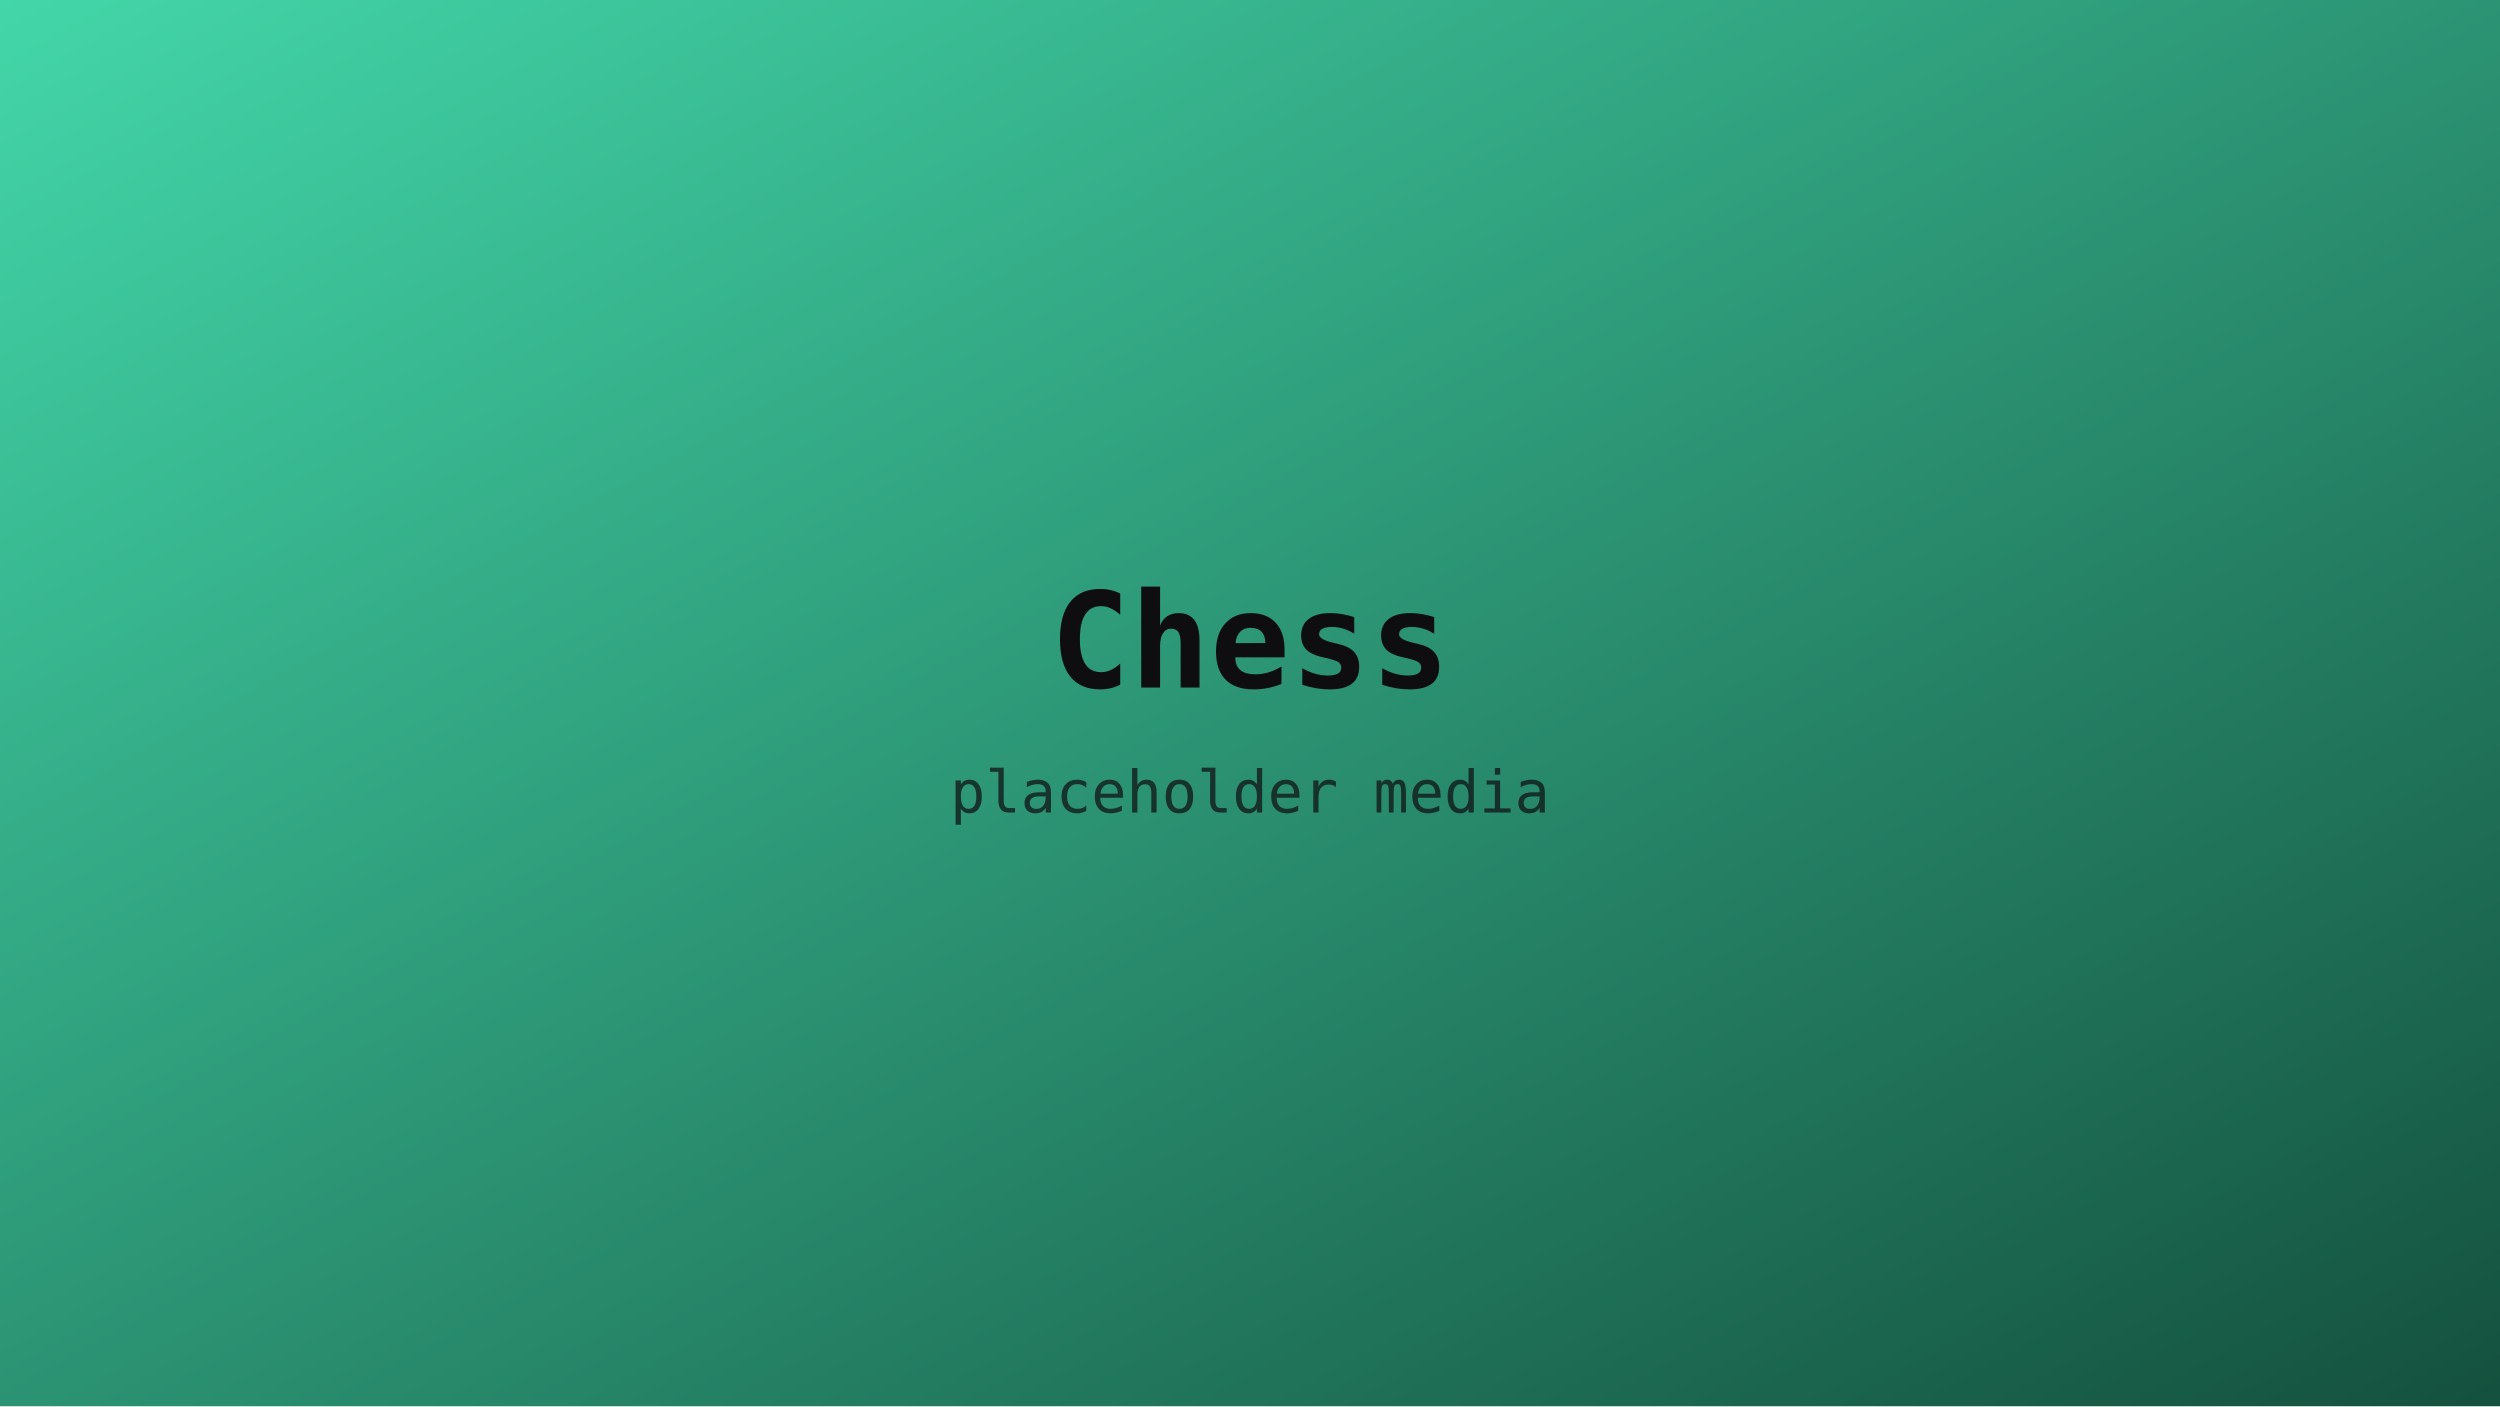
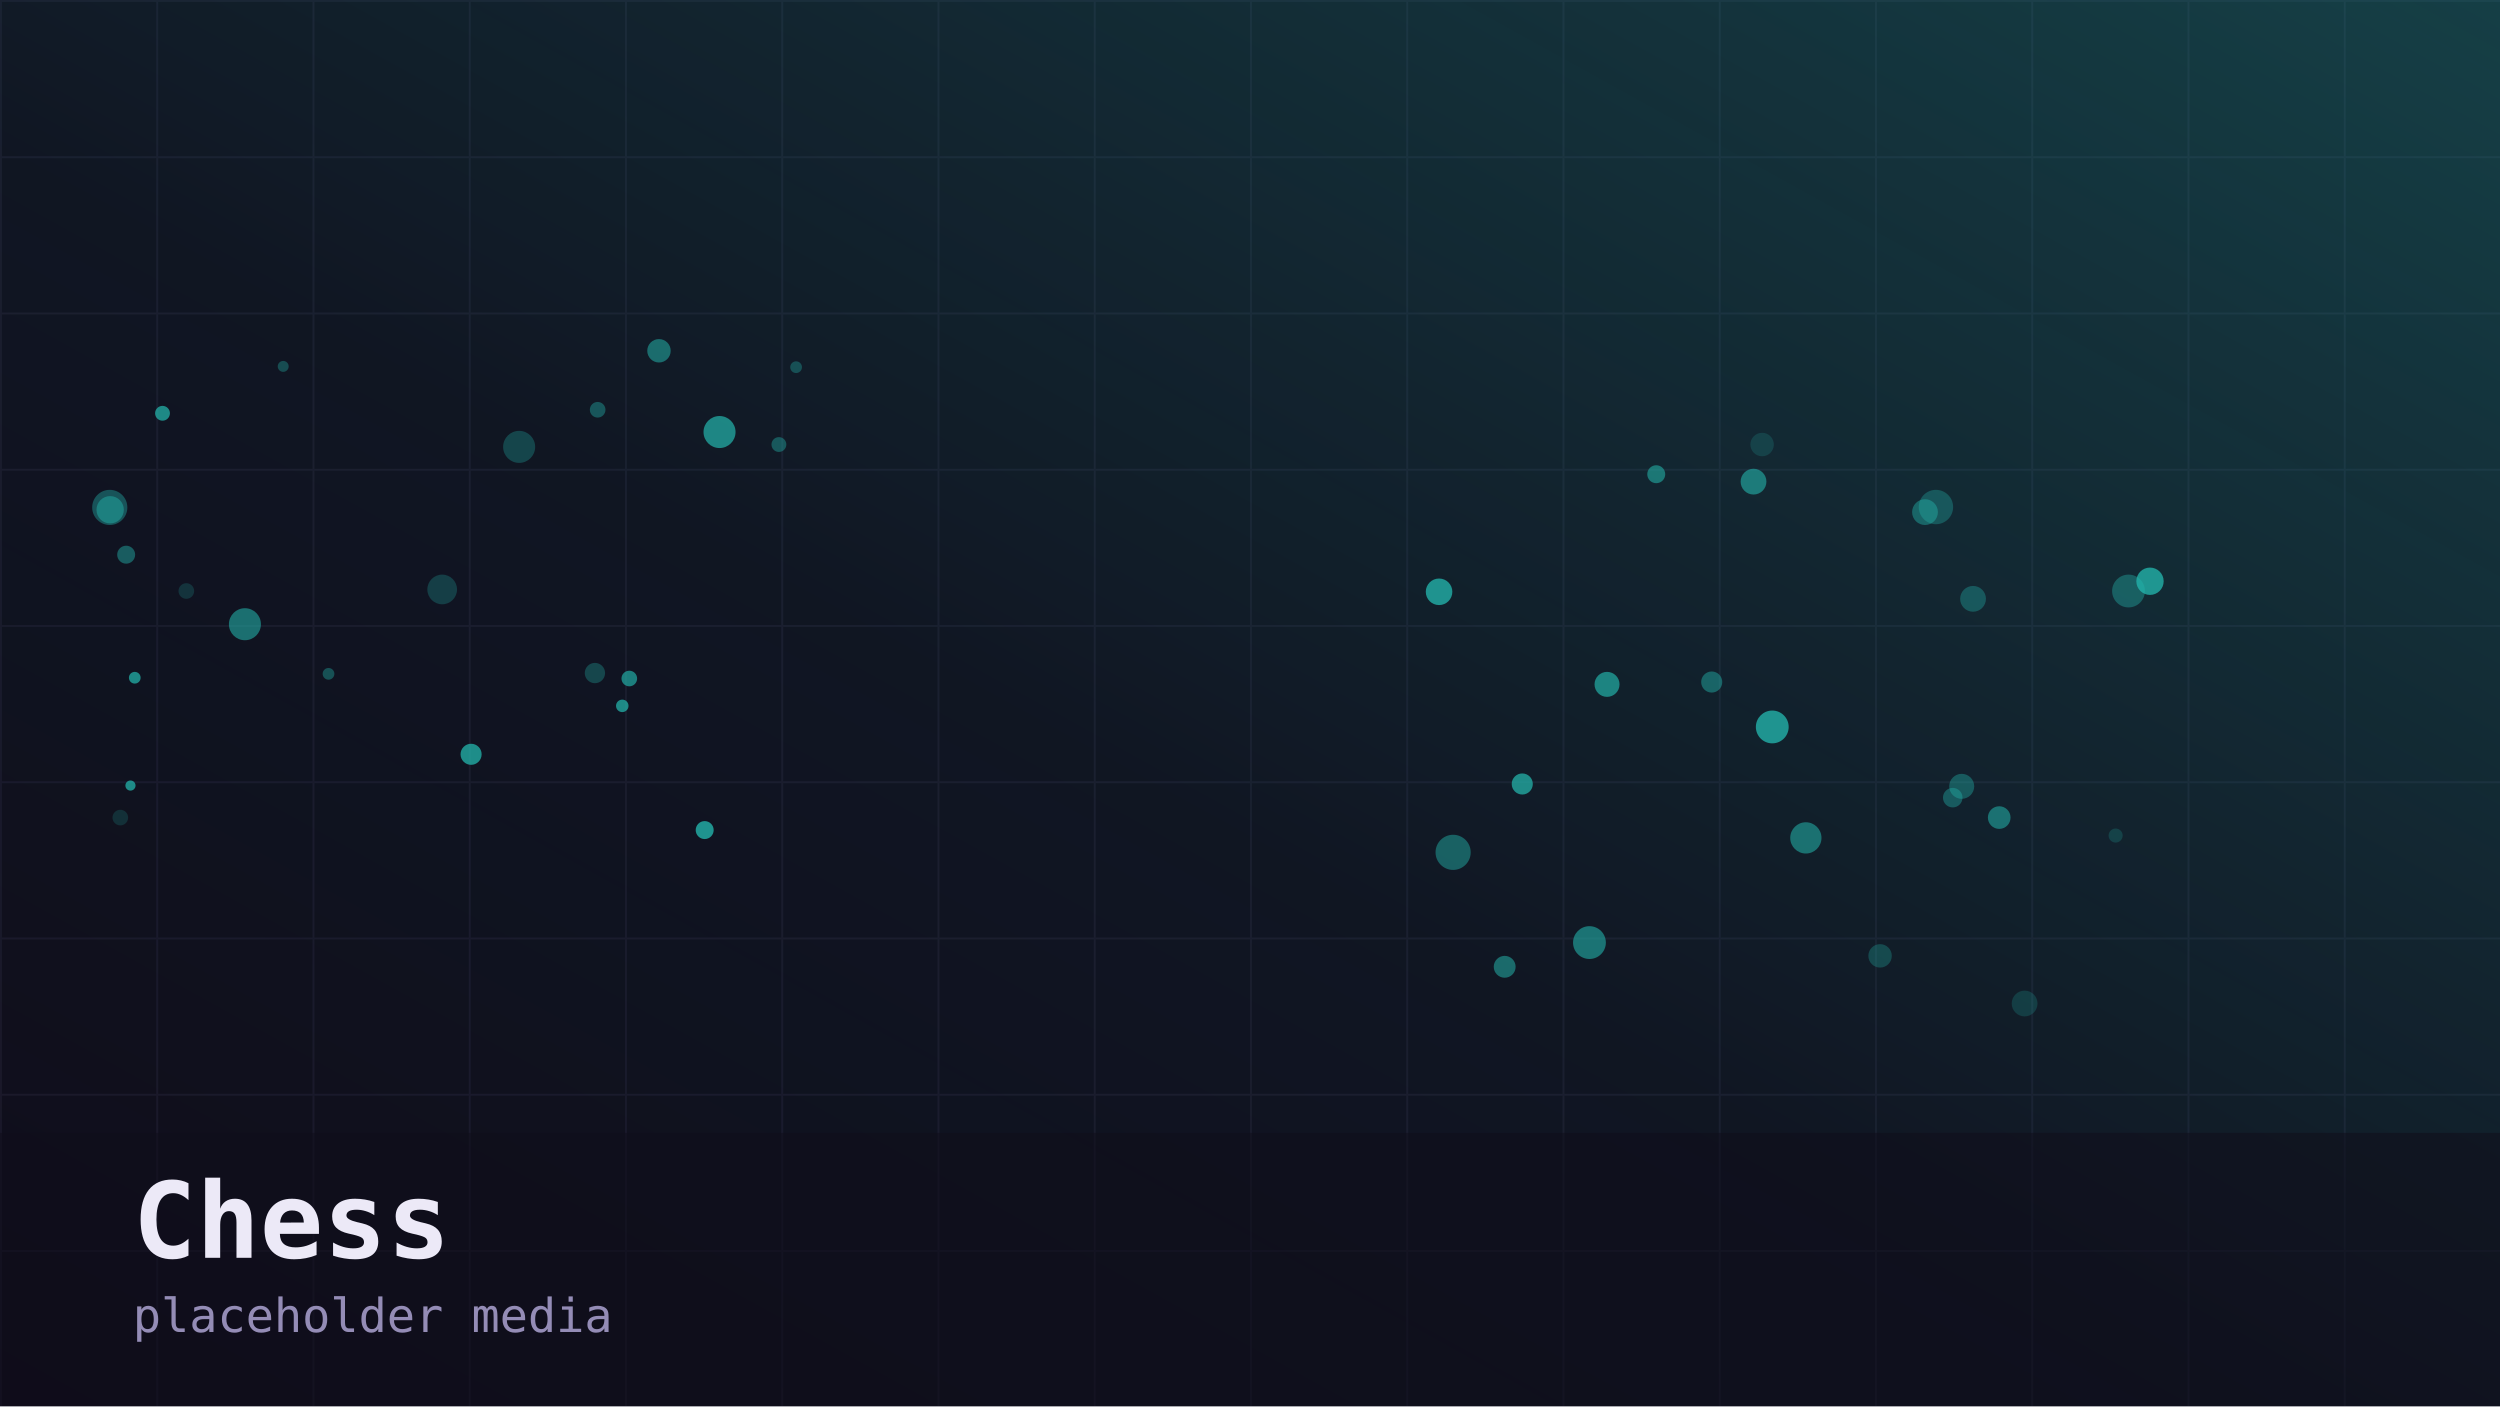
- <svg xmlns="http://www.w3.org/2000/svg" viewBox="0 0 640 360" width="640" height="360" role="img" aria-label="Chess placeholder">
+ <svg xmlns="http://www.w3.org/2000/svg" viewBox="0 0 640 360" width="640" height="360" role="img" aria-label="Chess">
  <defs>
-     <linearGradient id="g" x1="0" y1="0" x2="1" y2="1">
-       <stop offset="0" stop-color="#43d6a8" />
-       <stop offset="1" stop-color="#14513e" />
+     <linearGradient id="w" x1="1" y1="0" x2="0" y2="1">
+       <stop offset="0" stop-color="#23B5AC" stop-opacity="0.30" />
+       <stop offset="0.55" stop-color="#23B5AC" stop-opacity="0.06" />
+       <stop offset="1" stop-color="#23B5AC" stop-opacity="0" />
    </linearGradient>
+     <pattern id="g" width="40" height="40" patternUnits="userSpaceOnUse">
+       <path d="M40 0H0V40" fill="none" stroke="#A796E0" stroke-opacity="0.07" stroke-width="1" />
+     </pattern>
  </defs>
+   <rect width="640" height="360" fill="#0F0C1A" />
  <rect width="640" height="360" fill="url(#g)" />
-   <text x="320" y="176" text-anchor="middle" font-family="'Anonymous Pro', monospace" font-size="34" font-weight="700" fill="#0e0e11">Chess</text>
-   <text x="320" y="208" text-anchor="middle" font-family="'Anonymous Pro', monospace" font-size="15" fill="#0e0e11" opacity="0.72">placeholder media</text>
+   <rect width="640" height="360" fill="url(#w)" />
+   <circle cx="28.2" cy="130.5" r="3.5" fill="#23B5AC" opacity="0.46" />
+   <circle cx="451.1" cy="113.8" r="3" fill="#23B5AC" opacity="0.19" />
+   <circle cx="203.8" cy="94" r="1.5" fill="#23B5AC" opacity="0.34" />
+   <circle cx="406.9" cy="241.3" r="4.2" fill="#23B5AC" opacity="0.58" />
+   <circle cx="41.6" cy="105.8" r="1.9" fill="#23B5AC" opacity="0.73" />
+   <circle cx="438.2" cy="174.6" r="2.7" fill="#23B5AC" opacity="0.45" />
+   <circle cx="72.5" cy="93.8" r="1.4" fill="#23B5AC" opacity="0.34" />
+   <circle cx="389.7" cy="200.7" r="2.7" fill="#23B5AC" opacity="0.73" />
+   <circle cx="30.8" cy="209.3" r="2" fill="#23B5AC" opacity="0.18" />
+   <circle cx="385.2" cy="247.5" r="2.8" fill="#23B5AC" opacity="0.53" />
+   <circle cx="152.3" cy="172.3" r="2.6" fill="#23B5AC" opacity="0.31" />
+   <circle cx="505.1" cy="153.3" r="3.3" fill="#23B5AC" opacity="0.35" />
+   <circle cx="184.2" cy="110.6" r="4.1" fill="#23B5AC" opacity="0.7" />
+   <circle cx="462.3" cy="214.5" r="4" fill="#23B5AC" opacity="0.55" />
+   <circle cx="199.4" cy="113.8" r="1.9" fill="#23B5AC" opacity="0.4" />
+   <circle cx="544.9" cy="151.3" r="4.2" fill="#23B5AC" opacity="0.39" />
+   <circle cx="153" cy="104.9" r="2" fill="#23B5AC" opacity="0.4" />
+   <circle cx="481.3" cy="244.7" r="3" fill="#23B5AC" opacity="0.29" />
+   <circle cx="161.1" cy="173.7" r="2" fill="#23B5AC" opacity="0.66" />
+   <circle cx="550.4" cy="148.8" r="3.5" fill="#23B5AC" opacity="0.78" />
+   <circle cx="120.6" cy="193.1" r="2.7" fill="#23B5AC" opacity="0.75" />
+   <circle cx="499.9" cy="204.2" r="2.5" fill="#23B5AC" opacity="0.39" />
+   <circle cx="34.5" cy="173.5" r="1.5" fill="#23B5AC" opacity="0.72" />
+   <circle cx="492.8" cy="131.1" r="3.3" fill="#23B5AC" opacity="0.43" />
+   <circle cx="168.7" cy="89.8" r="3" fill="#23B5AC" opacity="0.53" />
+   <circle cx="368.4" cy="151.5" r="3.4" fill="#23B5AC" opacity="0.77" />
+   <circle cx="159.3" cy="180.7" r="1.6" fill="#23B5AC" opacity="0.73" />
+   <circle cx="448.9" cy="123.3" r="3.3" fill="#23B5AC" opacity="0.59" />
+   <circle cx="132.9" cy="114.4" r="4.1" fill="#23B5AC" opacity="0.3" />
+   <circle cx="518.3" cy="256.9" r="3.3" fill="#23B5AC" opacity="0.21" />
+   <circle cx="180.4" cy="212.5" r="2.3" fill="#23B5AC" opacity="0.79" />
+   <circle cx="511.8" cy="209.3" r="2.9" fill="#23B5AC" opacity="0.54" />
+   <circle cx="33.4" cy="201.1" r="1.3" fill="#23B5AC" opacity="0.74" />
+   <circle cx="495.6" cy="129.8" r="4.4" fill="#23B5AC" opacity="0.33" />
+   <circle cx="47.7" cy="151.3" r="2" fill="#23B5AC" opacity="0.2" />
+   <circle cx="453.7" cy="186.1" r="4.2" fill="#23B5AC" opacity="0.78" />
+   <circle cx="32.3" cy="142" r="2.3" fill="#23B5AC" opacity="0.45" />
+   <circle cx="411.4" cy="175.2" r="3.2" fill="#23B5AC" opacity="0.67" />
+   <circle cx="113.2" cy="150.9" r="3.8" fill="#23B5AC" opacity="0.26" />
+   <circle cx="541.6" cy="213.9" r="1.8" fill="#23B5AC" opacity="0.21" />
+   <circle cx="62.7" cy="159.8" r="4.1" fill="#23B5AC" opacity="0.57" />
+   <circle cx="372" cy="218.2" r="4.5" fill="#23B5AC" opacity="0.46" />
+   <circle cx="84.1" cy="172.5" r="1.5" fill="#23B5AC" opacity="0.38" />
+   <circle cx="502.2" cy="201.3" r="3.2" fill="#23B5AC" opacity="0.38" />
+   <circle cx="28.1" cy="129.9" r="4.5" fill="#23B5AC" opacity="0.4" />
+   <circle cx="424" cy="121.4" r="2.3" fill="#23B5AC" opacity="0.56" />
+   <rect x="0" y="290" width="640" height="70" fill="#0F0C1A" opacity="0.55" />
+   <text x="34" y="322" font-family="'Anonymous Pro',monospace" font-size="27" font-weight="700" fill="#ECE9F7">Chess</text>
+   <text x="34" y="341" font-family="'Anonymous Pro',monospace" font-size="12" fill="#948CB6">placeholder media</text>
</svg>
